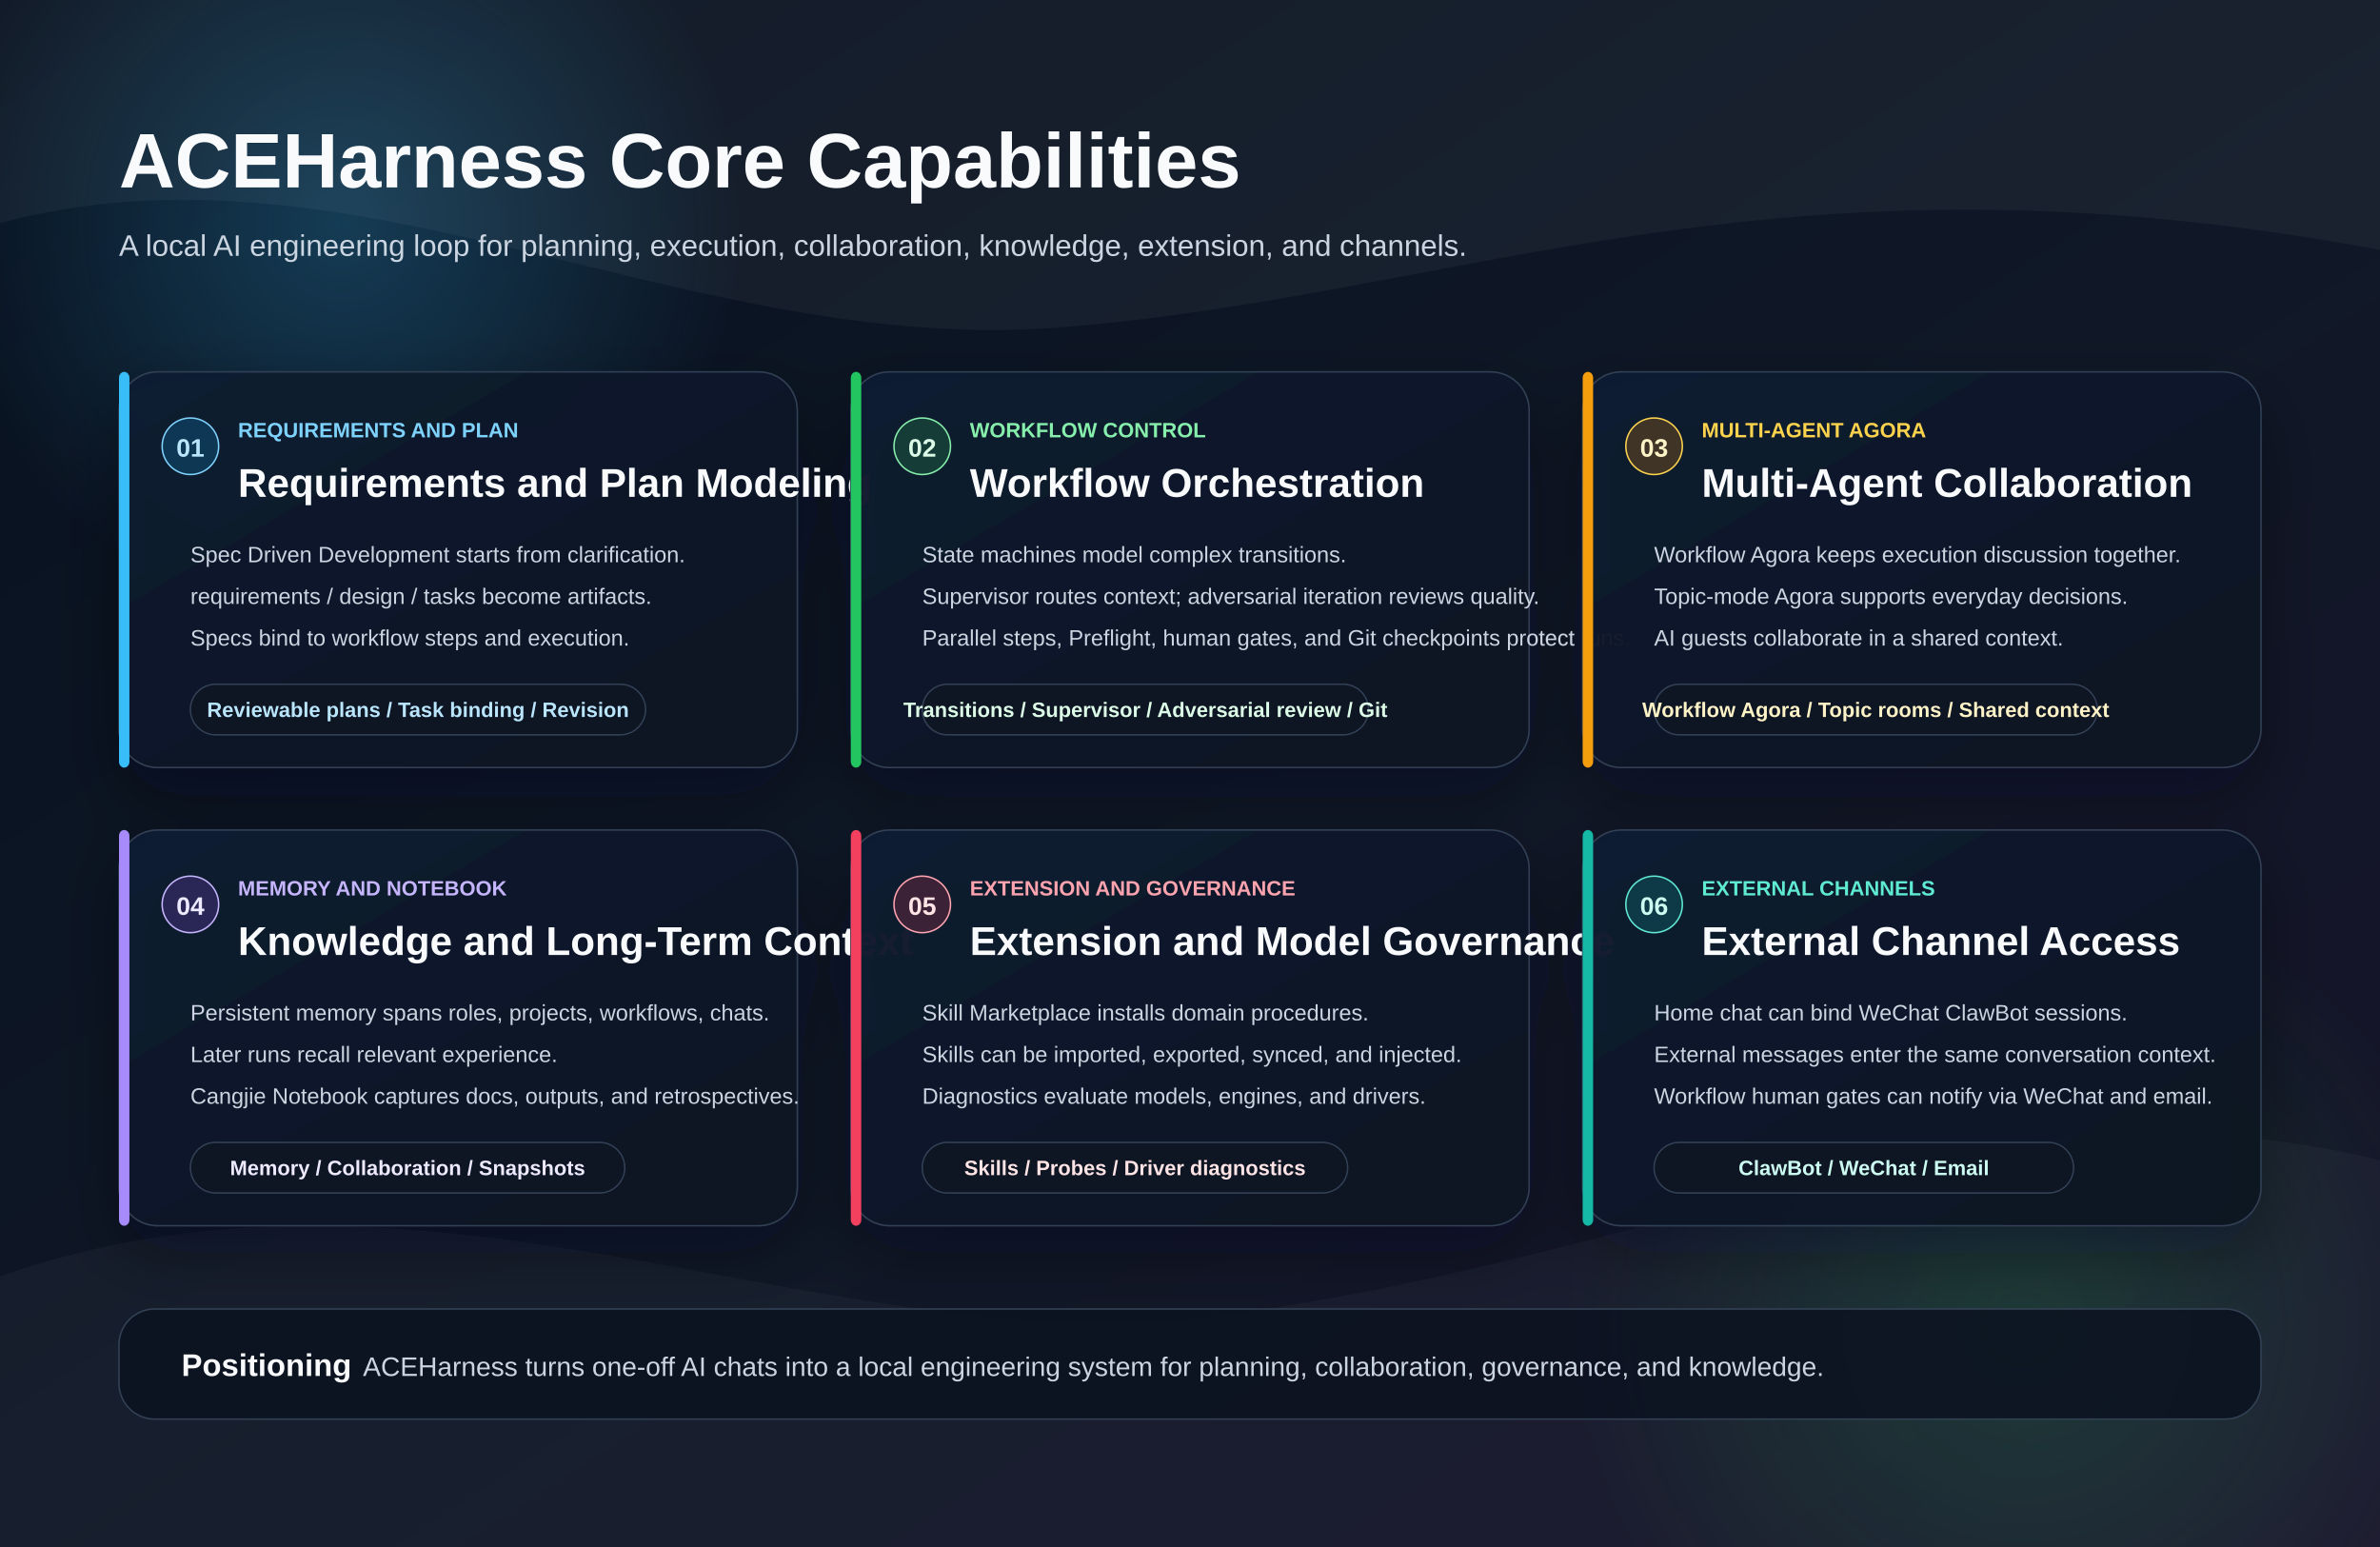
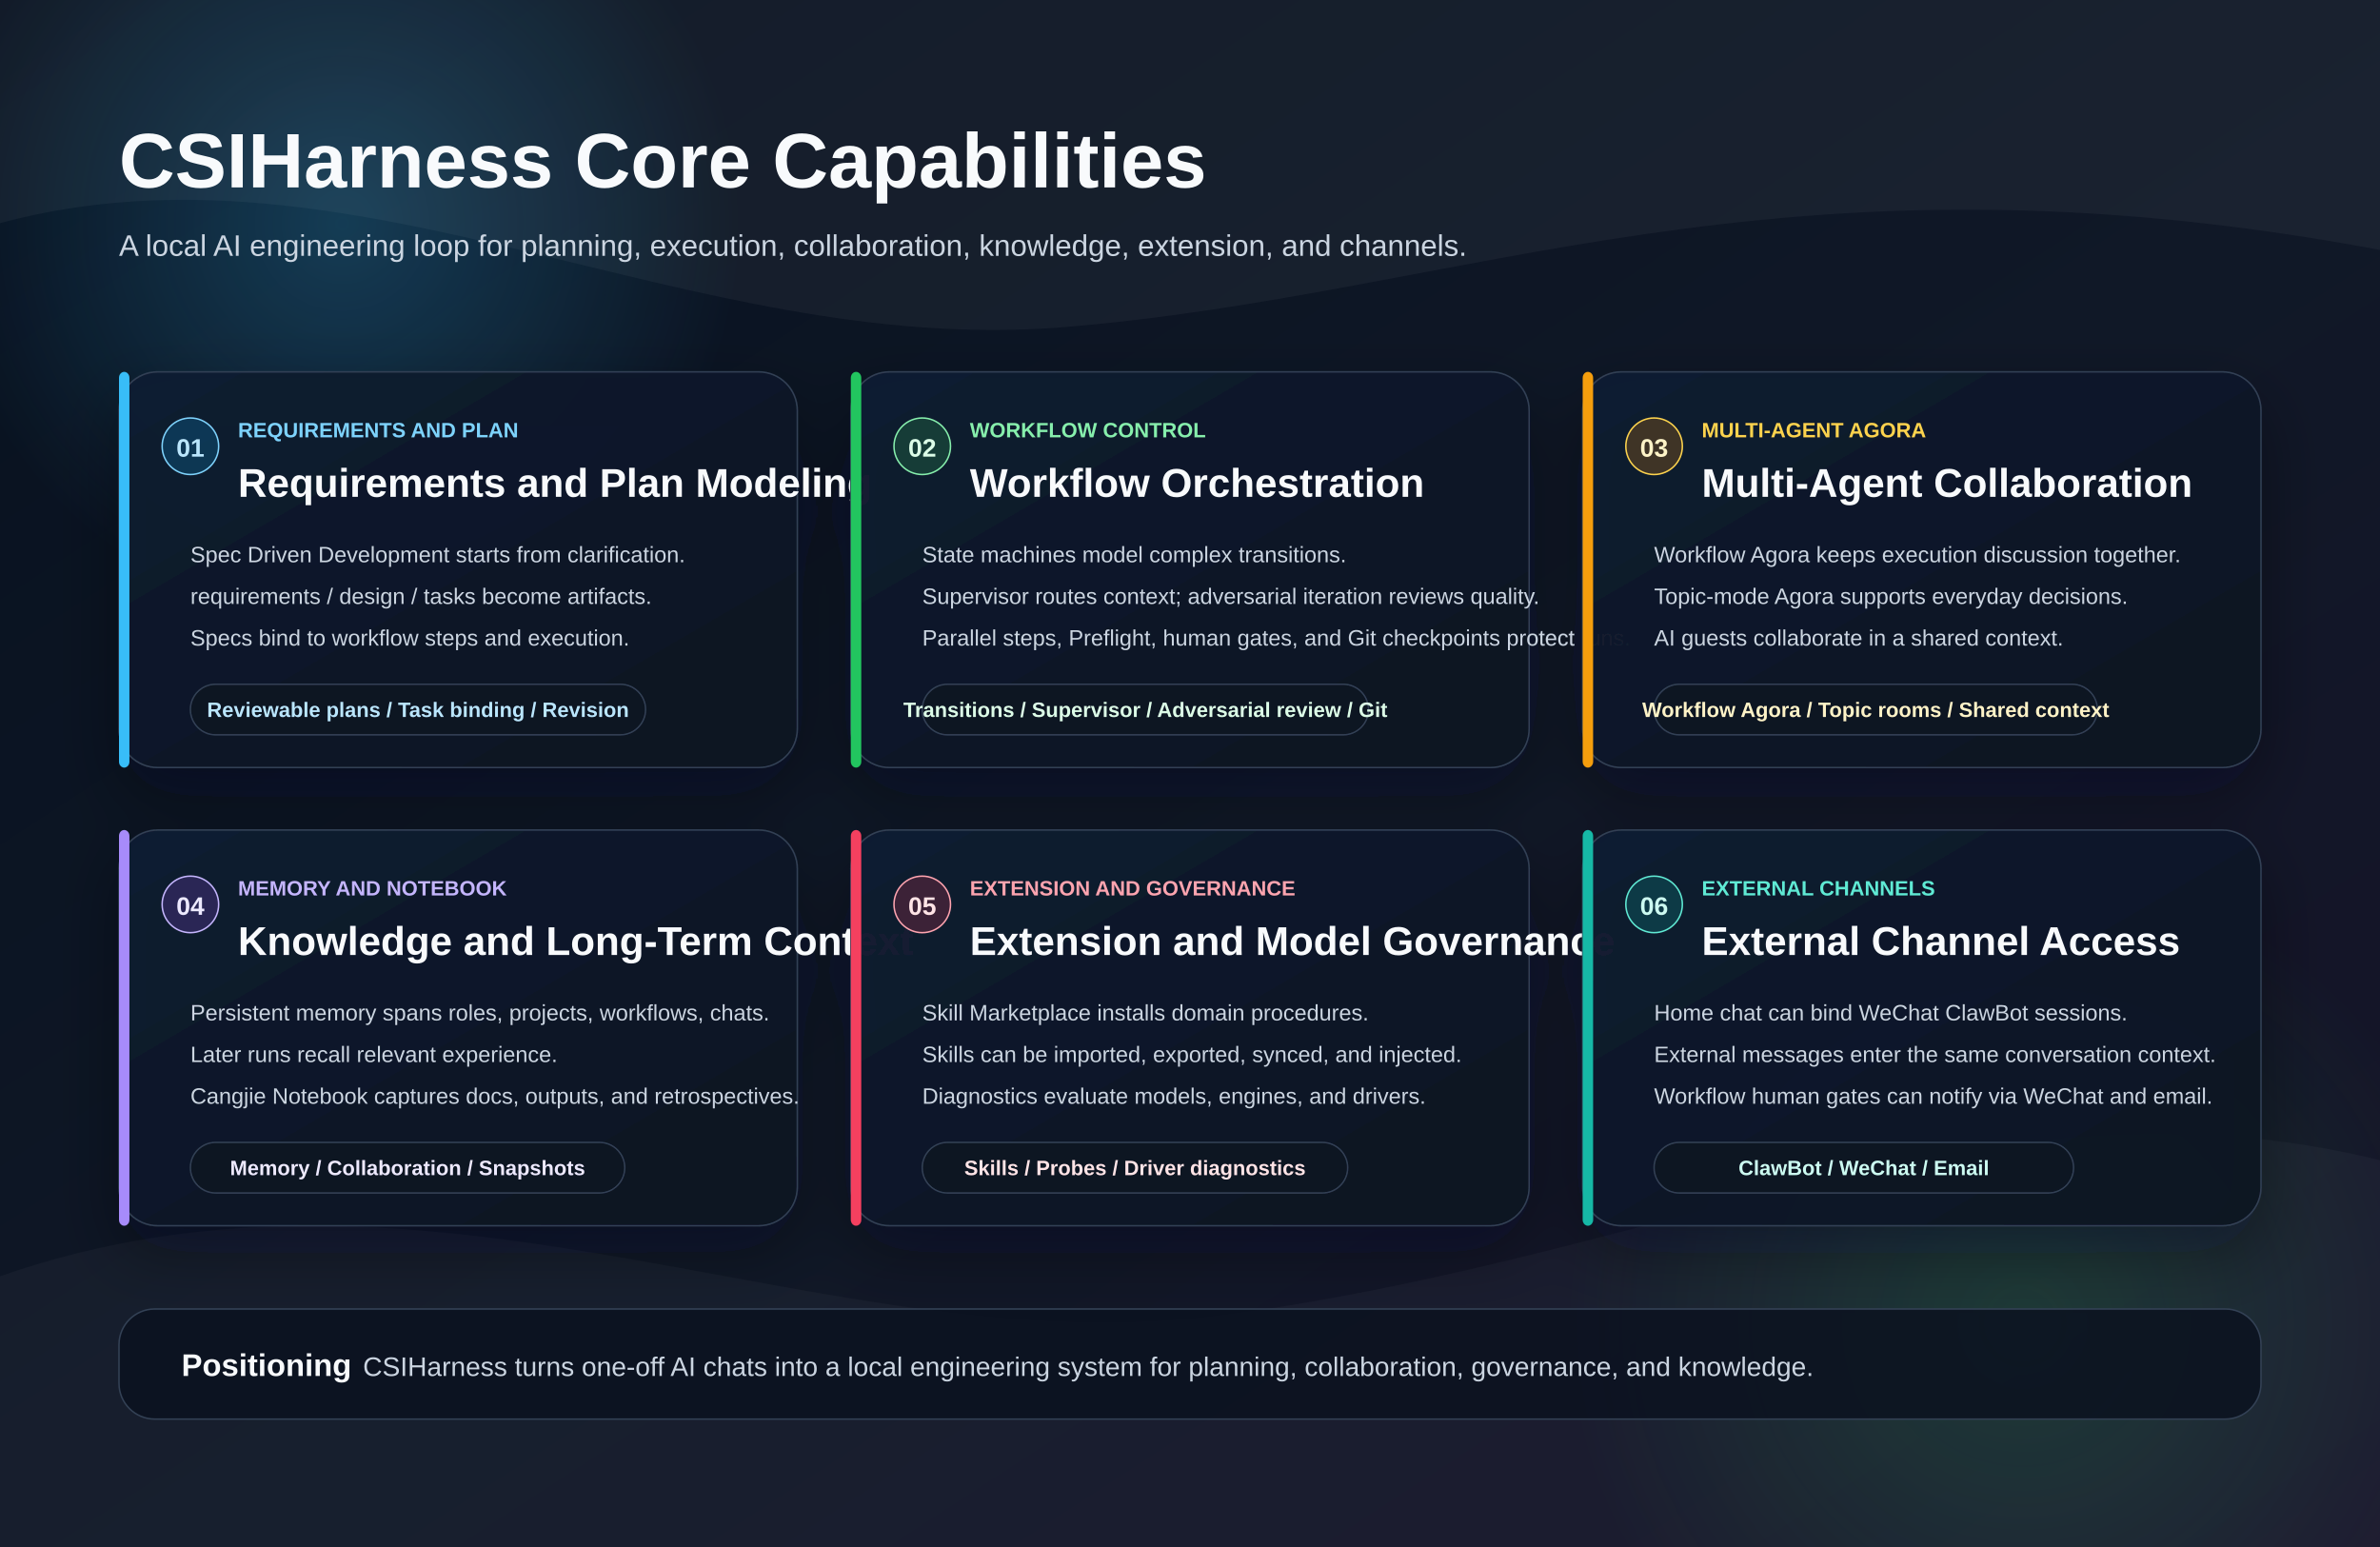
<svg xmlns="http://www.w3.org/2000/svg" viewBox="0 0 1600 1040" role="img" aria-labelledby="title desc">
  <defs>
    <linearGradient id="bg" x1="0" y1="0" x2="1" y2="1">
      <stop offset="0%" stop-color="#07111F" />
      <stop offset="55%" stop-color="#101827" />
      <stop offset="100%" stop-color="#171329" />
    </linearGradient>
    <linearGradient id="panel" x1="0" y1="0" x2="1" y2="1">
      <stop offset="0%" stop-color="#111C31" stop-opacity="0.98" />
      <stop offset="100%" stop-color="#0B1220" stop-opacity="0.98" />
    </linearGradient>
    <radialGradient id="glowBlue" cx="50%" cy="50%" r="50%">
      <stop offset="0%" stop-color="#38BDF8" stop-opacity="0.24" />
      <stop offset="100%" stop-color="#38BDF8" stop-opacity="0" />
    </radialGradient>
    <radialGradient id="glowGreen" cx="50%" cy="50%" r="50%">
      <stop offset="0%" stop-color="#22C55E" stop-opacity="0.18" />
      <stop offset="100%" stop-color="#22C55E" stop-opacity="0" />
    </radialGradient>
    <filter id="shadow" x="-12%" y="-16%" width="124%" height="140%">
      <feDropShadow dx="0" dy="18" stdDeviation="22" flood-color="#020617" flood-opacity="0.38" />
    </filter>
    <style>
      .font { font-family: Arial, sans-serif; }
      .muted { fill: #CBD5E1; font-size: 15px; }
      .label { font-size: 14px; font-weight: 700; }
      .title { fill: #F8FAFC; font-size: 27px; font-weight: 700; }
      .chip { fill: #0B1220; stroke: #334155; stroke-width: 1; }
    </style>
  </defs>
  <rect width="1600" height="1040" fill="url(#bg)" />
  <circle cx="230" cy="150" r="270" fill="url(#glowBlue)" />
  <circle cx="1360" cy="890" r="310" fill="url(#glowGreen)" />
  <path d="M0 150C238 86 462 240 714 220C986 198 1194 92 1600 168V0H0Z" fill="#FFFFFF" fill-opacity="0.045" />
  <path d="M0 858C292 756 560 920 824 884C1134 842 1340 716 1600 780V1040H0Z" fill="#FFFFFF" fill-opacity="0.035" />
  <g class="font">
-     <text x="80" y="126" fill="#F8FAFC" font-size="52" font-weight="800">ACEHarness Core Capabilities</text>
+     <text x="80" y="126" fill="#F8FAFC" font-size="52" font-weight="800">CSIHarness Core Capabilities</text>
    <text x="80" y="172" fill="#CBD5E1" font-size="20">A local AI engineering loop for planning, execution, collaboration, knowledge, extension, and channels.</text>
  </g>
  <g class="font" filter="url(#shadow)">
    <rect x="80" y="250" width="456" height="266" rx="26" fill="url(#panel)" stroke="#334155" />
    <rect x="80" y="250" width="7" height="266" rx="4" fill="#38BDF8" />
    <circle cx="128" cy="300" r="19" fill="#0EA5E9" fill-opacity="0.20" stroke="#7DD3FC" />
    <text x="128" y="307" text-anchor="middle" fill="#BAE6FD" font-size="17" font-weight="700">01</text>
    <text x="160" y="294" fill="#7DD3FC" class="label">REQUIREMENTS AND PLAN</text>
    <text x="160" y="334" class="title">Requirements and Plan Modeling</text>
    <text x="128" y="378" class="muted">
      <tspan x="128" dy="0">Spec Driven Development starts from clarification.</tspan>
      <tspan x="128" dy="28">requirements / design / tasks become artifacts.</tspan>
      <tspan x="128" dy="28">Specs bind to workflow steps and execution.</tspan>
    </text>
    <rect x="128" y="460" width="306" height="34" rx="17" class="chip" />
    <text x="281" y="482" text-anchor="middle" fill="#BAE6FD" font-size="14" font-weight="700">Reviewable plans / Task binding / Revision</text>
    <rect x="572" y="250" width="456" height="266" rx="26" fill="url(#panel)" stroke="#334155" />
    <rect x="572" y="250" width="7" height="266" rx="4" fill="#22C55E" />
    <circle cx="620" cy="300" r="19" fill="#22C55E" fill-opacity="0.20" stroke="#86EFAC" />
    <text x="620" y="307" text-anchor="middle" fill="#DCFCE7" font-size="17" font-weight="700">02</text>
    <text x="652" y="294" fill="#86EFAC" class="label">WORKFLOW CONTROL</text>
    <text x="652" y="334" class="title">Workflow Orchestration</text>
    <text x="620" y="378" class="muted">
      <tspan x="620" dy="0">State machines model complex transitions.</tspan>
      <tspan x="620" dy="28">Supervisor routes context; adversarial iteration reviews quality.</tspan>
      <tspan x="620" dy="28">Parallel steps, Preflight, human gates, and Git checkpoints protect runs.</tspan>
    </text>
    <rect x="620" y="460" width="300" height="34" rx="17" class="chip" />
    <text x="770" y="482" text-anchor="middle" fill="#DCFCE7" font-size="14" font-weight="700">Transitions / Supervisor / Adversarial review / Git</text>
    <rect x="1064" y="250" width="456" height="266" rx="26" fill="url(#panel)" stroke="#334155" />
    <rect x="1064" y="250" width="7" height="266" rx="4" fill="#F59E0B" />
    <circle cx="1112" cy="300" r="19" fill="#F59E0B" fill-opacity="0.20" stroke="#FCD34D" />
    <text x="1112" y="307" text-anchor="middle" fill="#FEF3C7" font-size="17" font-weight="700">03</text>
    <text x="1144" y="294" fill="#FCD34D" class="label">MULTI-AGENT AGORA</text>
    <text x="1144" y="334" class="title">Multi-Agent Collaboration</text>
    <text x="1112" y="378" class="muted">
      <tspan x="1112" dy="0">Workflow Agora keeps execution discussion together.</tspan>
      <tspan x="1112" dy="28">Topic-mode Agora supports everyday decisions.</tspan>
      <tspan x="1112" dy="28">AI guests collaborate in a shared context.</tspan>
    </text>
    <rect x="1112" y="460" width="298" height="34" rx="17" class="chip" />
    <text x="1261" y="482" text-anchor="middle" fill="#FEF3C7" font-size="14" font-weight="700">Workflow Agora / Topic rooms / Shared context</text>
    <rect x="80" y="558" width="456" height="266" rx="26" fill="url(#panel)" stroke="#334155" />
    <rect x="80" y="558" width="7" height="266" rx="4" fill="#A78BFA" />
    <circle cx="128" cy="608" r="19" fill="#8B5CF6" fill-opacity="0.20" stroke="#C4B5FD" />
    <text x="128" y="615" text-anchor="middle" fill="#EDE9FE" font-size="17" font-weight="700">04</text>
    <text x="160" y="602" fill="#C4B5FD" class="label">MEMORY AND NOTEBOOK</text>
    <text x="160" y="642" class="title">Knowledge and Long-Term Context</text>
    <text x="128" y="686" class="muted">
      <tspan x="128" dy="0">Persistent memory spans roles, projects, workflows, chats.</tspan>
      <tspan x="128" dy="28">Later runs recall relevant experience.</tspan>
      <tspan x="128" dy="28">Cangjie Notebook captures docs, outputs, and retrospectives.</tspan>
    </text>
    <rect x="128" y="768" width="292" height="34" rx="17" class="chip" />
    <text x="274" y="790" text-anchor="middle" fill="#EDE9FE" font-size="14" font-weight="700">Memory / Collaboration / Snapshots</text>
    <rect x="572" y="558" width="456" height="266" rx="26" fill="url(#panel)" stroke="#334155" />
    <rect x="572" y="558" width="7" height="266" rx="4" fill="#F43F5E" />
    <circle cx="620" cy="608" r="19" fill="#F43F5E" fill-opacity="0.20" stroke="#FDA4AF" />
    <text x="620" y="615" text-anchor="middle" fill="#FFE4E6" font-size="17" font-weight="700">05</text>
    <text x="652" y="602" fill="#FDA4AF" class="label">EXTENSION AND GOVERNANCE</text>
    <text x="652" y="642" class="title">Extension and Model Governance</text>
    <text x="620" y="686" class="muted">
      <tspan x="620" dy="0">Skill Marketplace installs domain procedures.</tspan>
      <tspan x="620" dy="28">Skills can be imported, exported, synced, and injected.</tspan>
      <tspan x="620" dy="28">Diagnostics evaluate models, engines, and drivers.</tspan>
    </text>
    <rect x="620" y="768" width="286" height="34" rx="17" class="chip" />
    <text x="763" y="790" text-anchor="middle" fill="#FFE4E6" font-size="14" font-weight="700">Skills / Probes / Driver diagnostics</text>
    <rect x="1064" y="558" width="456" height="266" rx="26" fill="url(#panel)" stroke="#334155" />
    <rect x="1064" y="558" width="7" height="266" rx="4" fill="#14B8A6" />
    <circle cx="1112" cy="608" r="19" fill="#14B8A6" fill-opacity="0.20" stroke="#5EEAD4" />
    <text x="1112" y="615" text-anchor="middle" fill="#CCFBF1" font-size="17" font-weight="700">06</text>
    <text x="1144" y="602" fill="#5EEAD4" class="label">EXTERNAL CHANNELS</text>
    <text x="1144" y="642" class="title">External Channel Access</text>
    <text x="1112" y="686" class="muted">
      <tspan x="1112" dy="0">Home chat can bind WeChat ClawBot sessions.</tspan>
      <tspan x="1112" dy="28">External messages enter the same conversation context.</tspan>
      <tspan x="1112" dy="28">Workflow human gates can notify via WeChat and email.</tspan>
    </text>
    <rect x="1112" y="768" width="282" height="34" rx="17" class="chip" />
    <text x="1253" y="790" text-anchor="middle" fill="#CCFBF1" font-size="14" font-weight="700">ClawBot / WeChat / Email</text>
  </g>
  <g class="font">
    <rect x="80" y="880" width="1440" height="74" rx="24" fill="#0B1220" fill-opacity="0.86" stroke="#334155" />
    <text x="122" y="925" fill="#F8FAFC" font-size="21" font-weight="700">Positioning</text>
-     <text x="244" y="925" fill="#CBD5E1" font-size="18">ACEHarness turns one-off AI chats into a local engineering system for planning, collaboration, governance, and knowledge.</text>
+     <text x="244" y="925" fill="#CBD5E1" font-size="18">CSIHarness turns one-off AI chats into a local engineering system for planning, collaboration, governance, and knowledge.</text>
  </g>
</svg>
